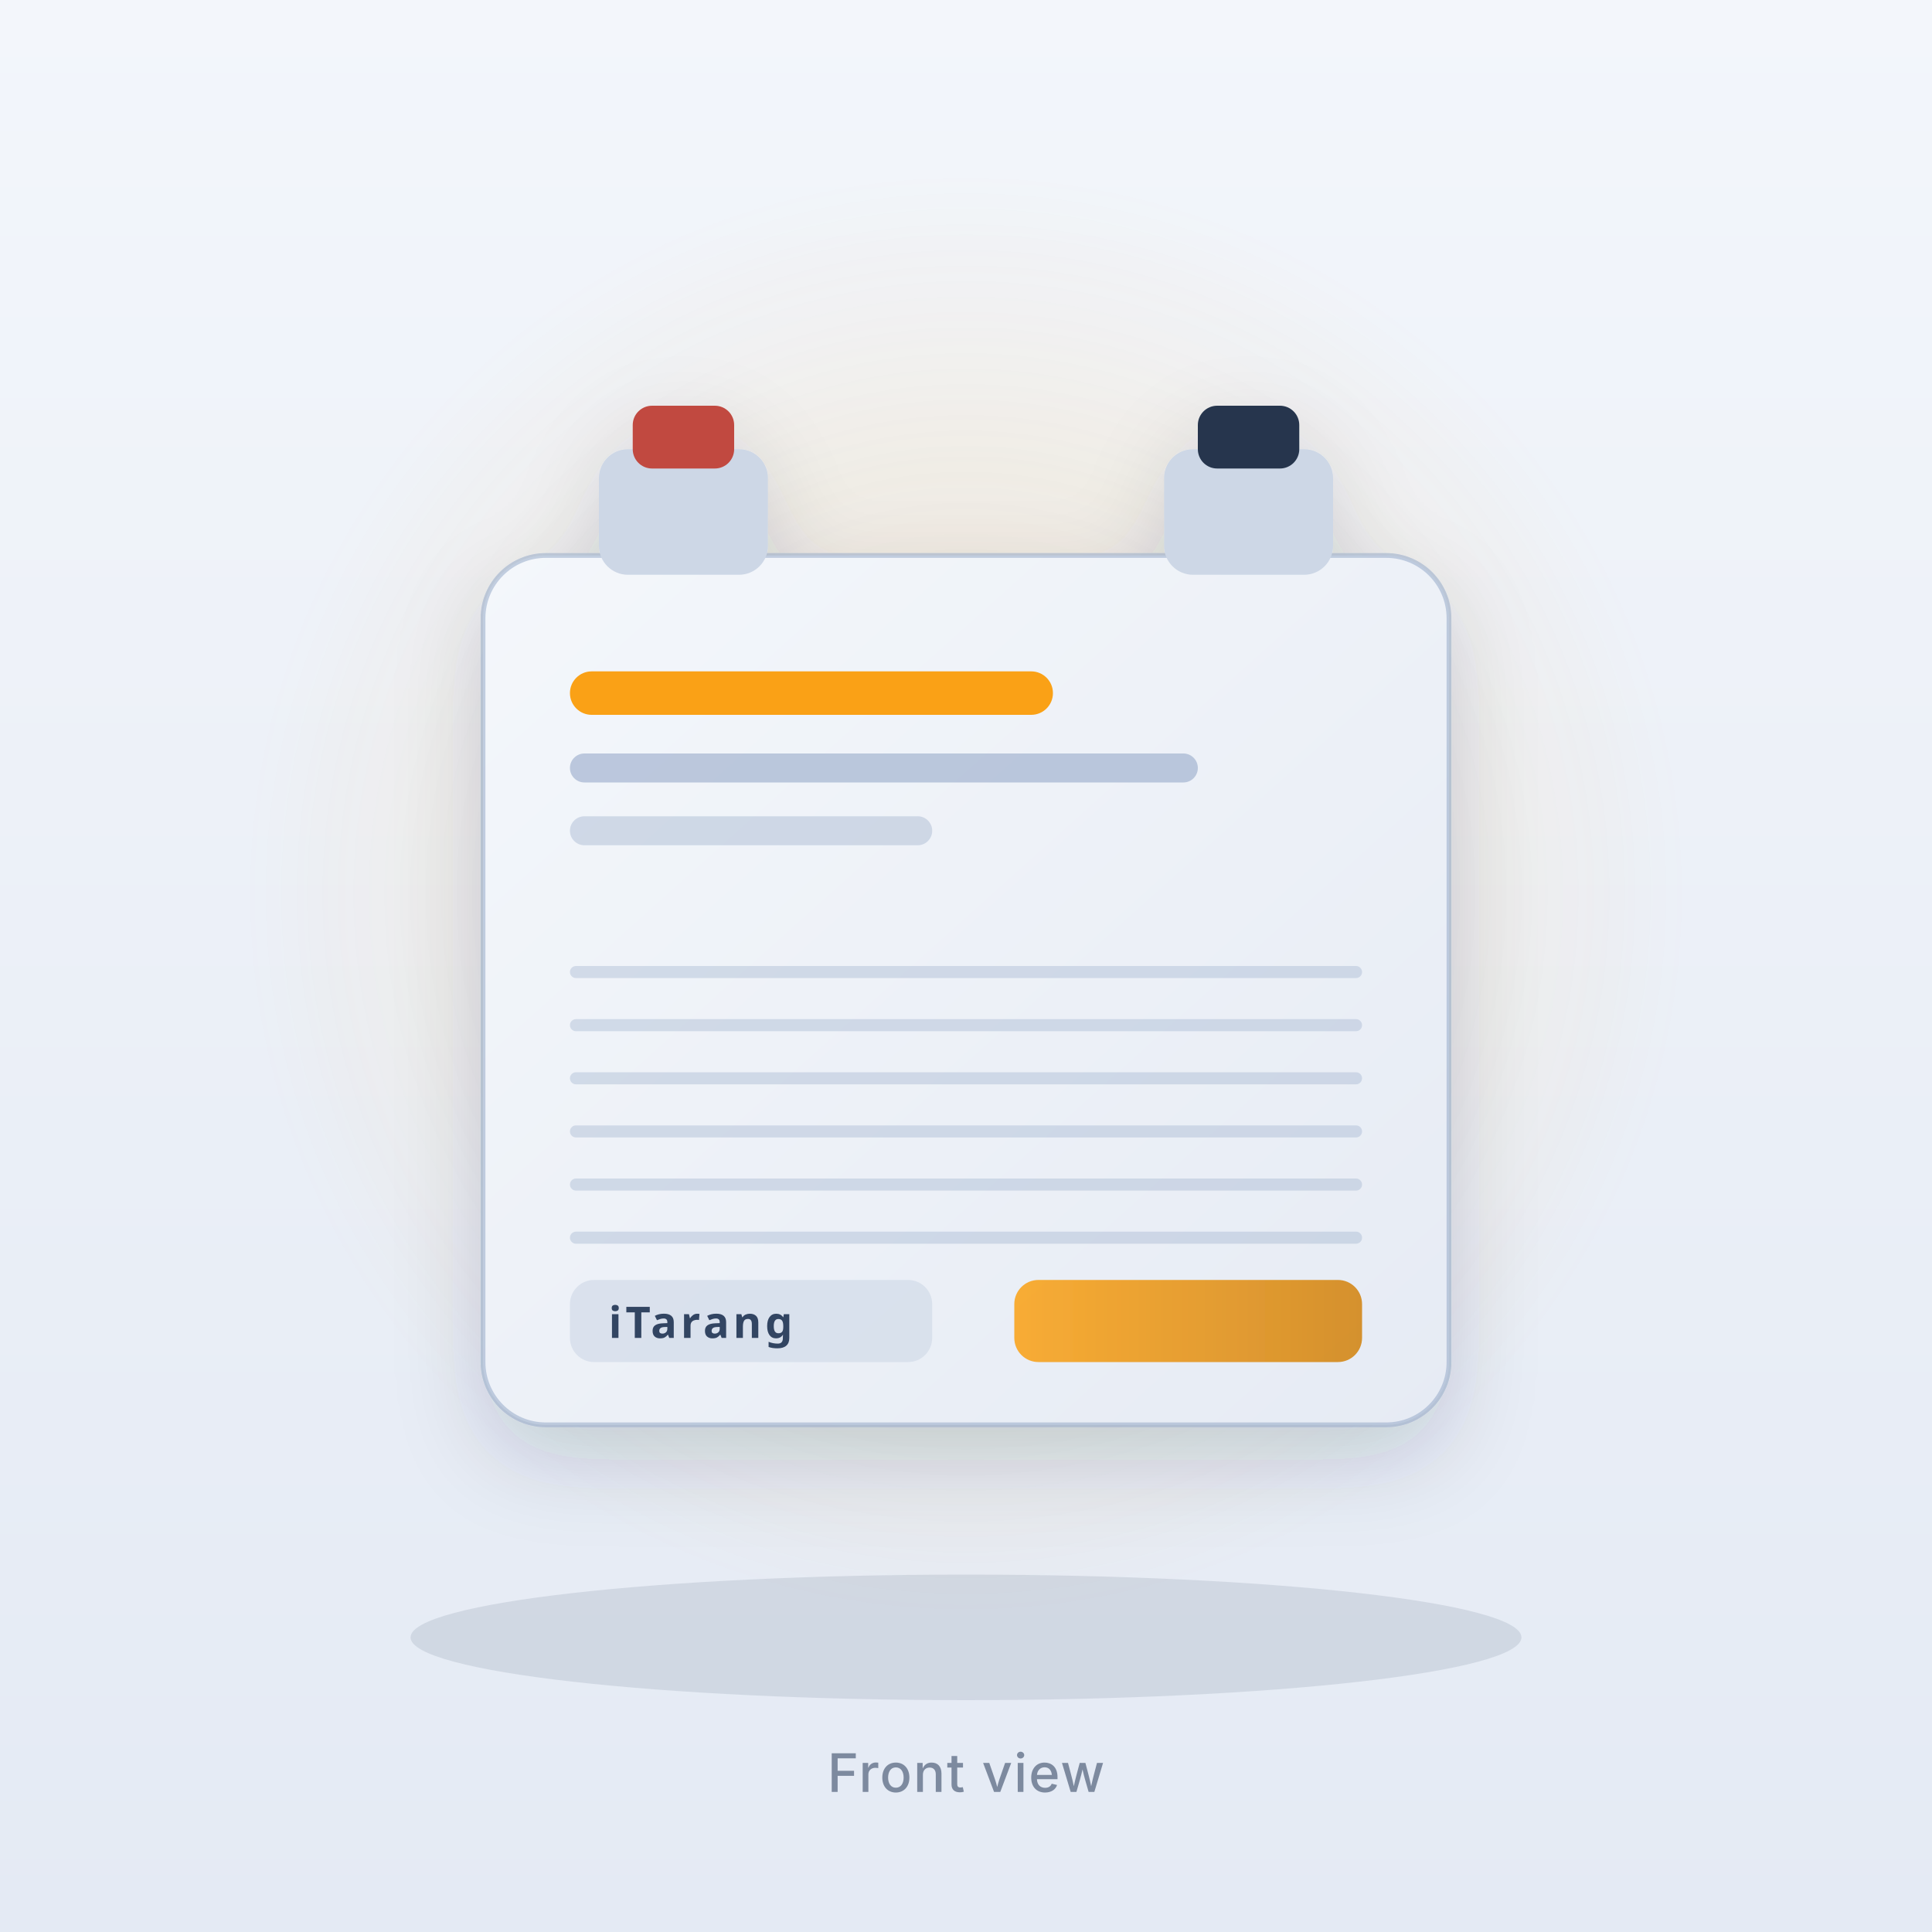
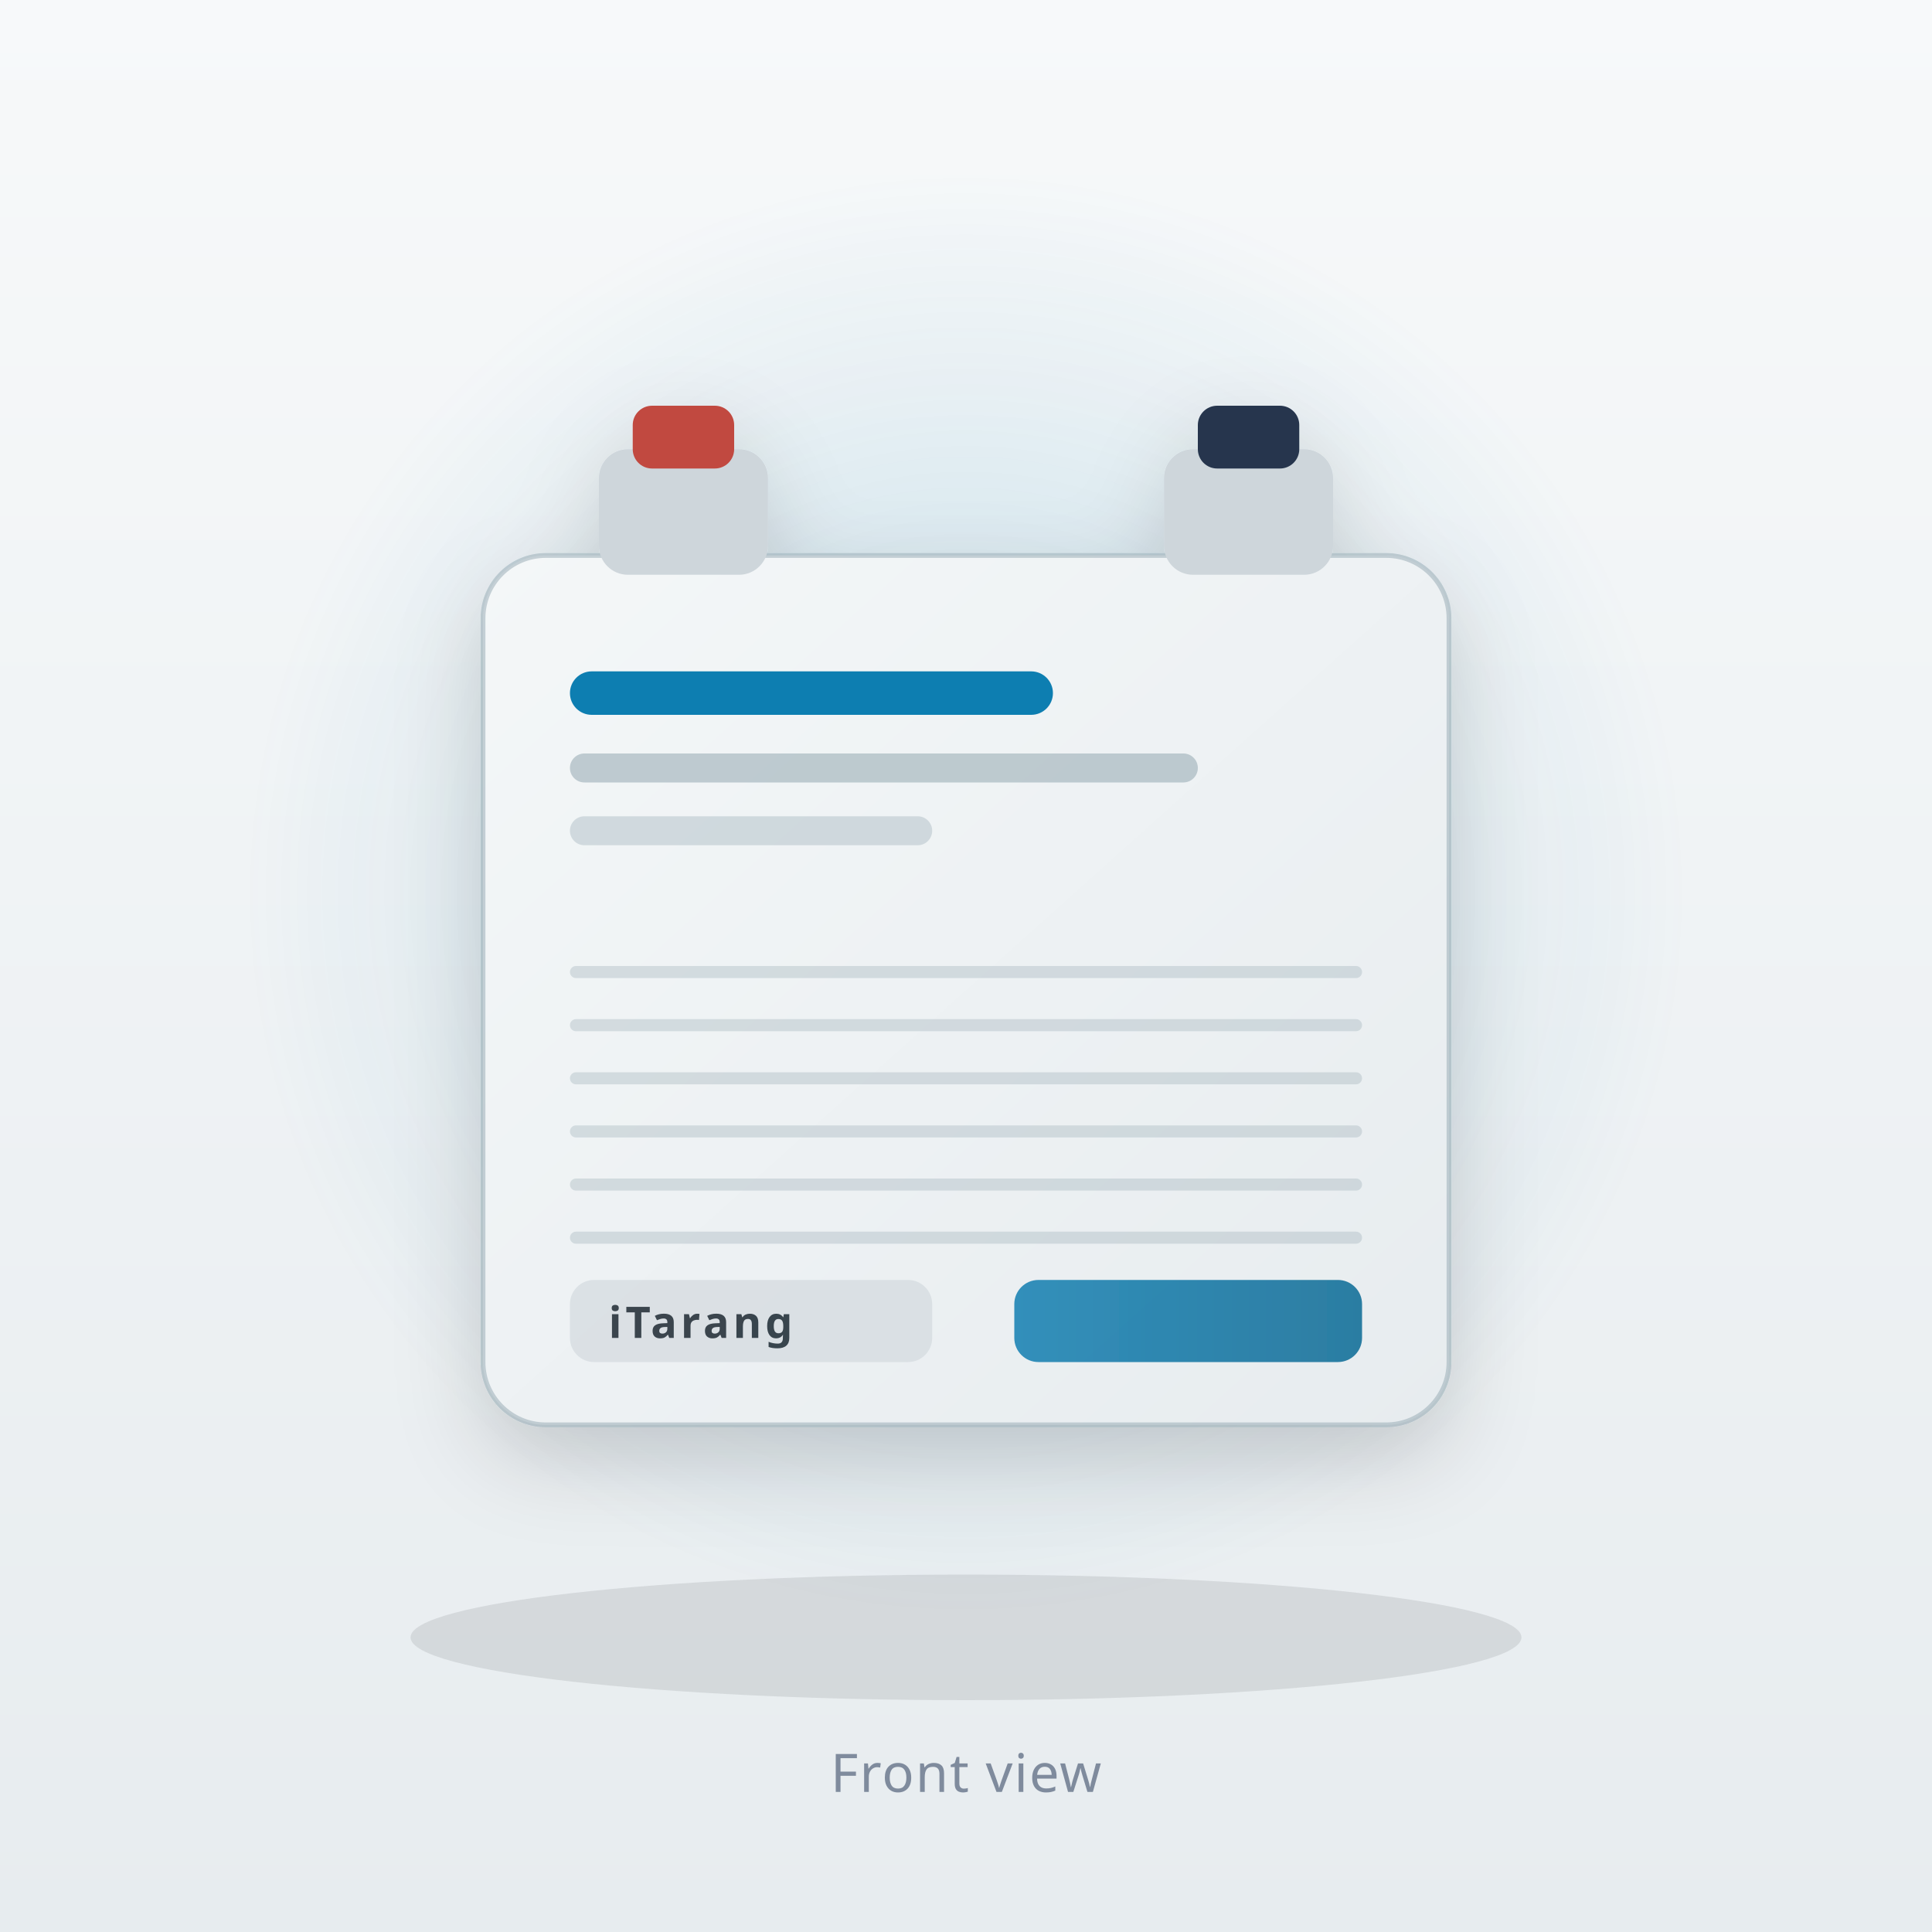
<svg xmlns="http://www.w3.org/2000/svg" viewBox="0 0 800 800" width="800" height="800" role="img" aria-labelledby="battery-2-front-title">
  <defs>
    <linearGradient id="bg" x1="0" y1="0" x2="0" y2="1">
-       <stop offset="0" stop-color="#f3f6fb" />
-       <stop offset="1" stop-color="#e4eaf4" />
+       <stop offset="0" stop-color="#f7f9fa" />
+       <stop offset="1" stop-color="#e7ecef" />
    </linearGradient>
    <linearGradient id="body" x1="0" y1="0" x2="1" y2="1">
-       <stop offset="0" stop-color="#f4f7fb" />
-       <stop offset="1" stop-color="#e6ebf4" />
+       <stop offset="0" stop-color="#f4f7f8" />
+       <stop offset="1" stop-color="#e7ecef" />
    </linearGradient>
    <linearGradient id="bodySide" x1="0" y1="0" x2="1" y2="0">
-       <stop offset="0" stop-color="#cdd7e6" />
-       <stop offset="1" stop-color="#e6ebf4" />
+       <stop offset="0" stop-color="#ced6db" />
+       <stop offset="1" stop-color="#e7ecef" />
    </linearGradient>
-     <linearGradient id="amber" x1="0" y1="0" x2="1" y2="0">
-       <stop offset="0" stop-color="#faa113" />
-       <stop offset="1" stop-color="#d1810a" />
+     <linearGradient id="accent" x1="0" y1="0" x2="1" y2="0">
+       <stop offset="0" stop-color="#107eb1" />
+       <stop offset="1" stop-color="#0b6a94" />
    </linearGradient>
    <radialGradient id="glow" cx="0.5" cy="0.5" r="0.5">
-       <stop offset="0" stop-color="#faa113" stop-opacity="0.55" />
-       <stop offset="1" stop-color="#faa113" stop-opacity="0" />
+       <stop offset="0" stop-color="#107eb1" stop-opacity="0.55" />
+       <stop offset="1" stop-color="#107eb1" stop-opacity="0" />
    </radialGradient>
    <filter id="soft" x="-20%" y="-20%" width="140%" height="140%">
-       <feDropShadow dx="0" dy="14" stdDeviation="18" flood-color="#0f2340" flood-opacity="0.16" />
+       <feDropShadow dx="0" dy="14" stdDeviation="18" flood-color="#12181d" flood-opacity="0.16" />
    </filter>
  </defs>
  <rect width="800" height="800" fill="url(#bg)" />
  <circle cx="400" cy="370" r="300" fill="url(#glow)" opacity="0.35" />
-   <ellipse cx="400" cy="678" rx="230" ry="26" fill="#0f2340" opacity="0.1" />
+   <ellipse cx="400" cy="678" rx="230" ry="26" fill="#12181d" opacity="0.1" />
  <g filter="url(#soft)">
    <rect x="200" y="230" width="400" height="360" rx="26" fill="url(#body)" />
-     <rect x="200" y="230" width="400" height="360" rx="26" fill="none" stroke="#8ea3c4" stroke-width="2" opacity="0.5" />
-     <rect x="248" y="186" width="70" height="52" rx="12" fill="#cdd7e6" />
-     <rect x="482" y="186" width="70" height="52" rx="12" fill="#cdd7e6" />
+     <rect x="200" y="230" width="400" height="360" rx="26" fill="none" stroke="#93a7b1" stroke-width="2" opacity="0.5" />
+     <rect x="248" y="186" width="70" height="52" rx="12" fill="#ced6db" />
+     <rect x="482" y="186" width="70" height="52" rx="12" fill="#ced6db" />
    <rect x="262" y="168" width="42" height="26" rx="8" fill="#c1483f" />
    <rect x="496" y="168" width="42" height="26" rx="8" fill="#26364d" />
-     <rect x="236" y="278" width="200" height="18" rx="9" fill="#faa113" />
-     <rect x="236" y="312" width="260" height="12" rx="6" fill="#8ea3c4" opacity="0.55" />
-     <rect x="236" y="338" width="150" height="12" rx="6" fill="#8ea3c4" opacity="0.35" />
-     <rect x="236" y="400" width="328" height="5" rx="2.5" fill="#8ea3c4" opacity="0.32" />
-     <rect x="236" y="422" width="328" height="5" rx="2.5" fill="#8ea3c4" opacity="0.32" />
-     <rect x="236" y="444" width="328" height="5" rx="2.5" fill="#8ea3c4" opacity="0.32" />
-     <rect x="236" y="466" width="328" height="5" rx="2.5" fill="#8ea3c4" opacity="0.32" />
-     <rect x="236" y="488" width="328" height="5" rx="2.5" fill="#8ea3c4" opacity="0.32" />
-     <rect x="236" y="510" width="328" height="5" rx="2.5" fill="#8ea3c4" opacity="0.32" />
-     <rect x="236" y="530" width="150" height="34" rx="10" fill="#cdd7e6" opacity="0.6" />
-     <text x="252" y="554" font-family="Sora, system-ui, sans-serif" font-size="18" font-weight="700" letter-spacing="1.5" fill="#16294a" opacity="0.85">iTarang</text>
-     <rect x="420" y="530" width="144" height="34" rx="10" fill="url(#amber)" opacity="0.85" />
+     <rect x="236" y="278" width="200" height="18" rx="9" fill="#107eb1" />
+     <rect x="236" y="312" width="260" height="12" rx="6" fill="#93a7b1" opacity="0.55" />
+     <rect x="236" y="338" width="150" height="12" rx="6" fill="#93a7b1" opacity="0.35" />
+     <rect x="236" y="400" width="328" height="5" rx="2.5" fill="#93a7b1" opacity="0.32" />
+     <rect x="236" y="422" width="328" height="5" rx="2.5" fill="#93a7b1" opacity="0.32" />
+     <rect x="236" y="444" width="328" height="5" rx="2.5" fill="#93a7b1" opacity="0.32" />
+     <rect x="236" y="466" width="328" height="5" rx="2.5" fill="#93a7b1" opacity="0.32" />
+     <rect x="236" y="488" width="328" height="5" rx="2.5" fill="#93a7b1" opacity="0.32" />
+     <rect x="236" y="510" width="328" height="5" rx="2.5" fill="#93a7b1" opacity="0.32" />
+     <rect x="236" y="530" width="150" height="34" rx="10" fill="#ced6db" opacity="0.6" />
+     <text x="252" y="554" font-family="'Plus Jakarta Sans', system-ui, sans-serif" font-size="18" font-weight="700" letter-spacing="1.5" fill="#1d2a33" opacity="0.85">iTarang</text>
+     <rect x="420" y="530" width="144" height="34" rx="10" fill="url(#accent)" opacity="0.85" />
  </g>
-   <text x="400" y="742" text-anchor="middle" font-family="Inter, system-ui, sans-serif" font-size="22" font-weight="500" letter-spacing="0.6" fill="#16294a" opacity="0.5">Front view</text>
+   <text x="400" y="742" text-anchor="middle" font-family="'Plus Jakarta Sans', system-ui, sans-serif" font-size="22" font-weight="500" letter-spacing="0.6" fill="#16294a" opacity="0.5">Front view</text>
</svg>
